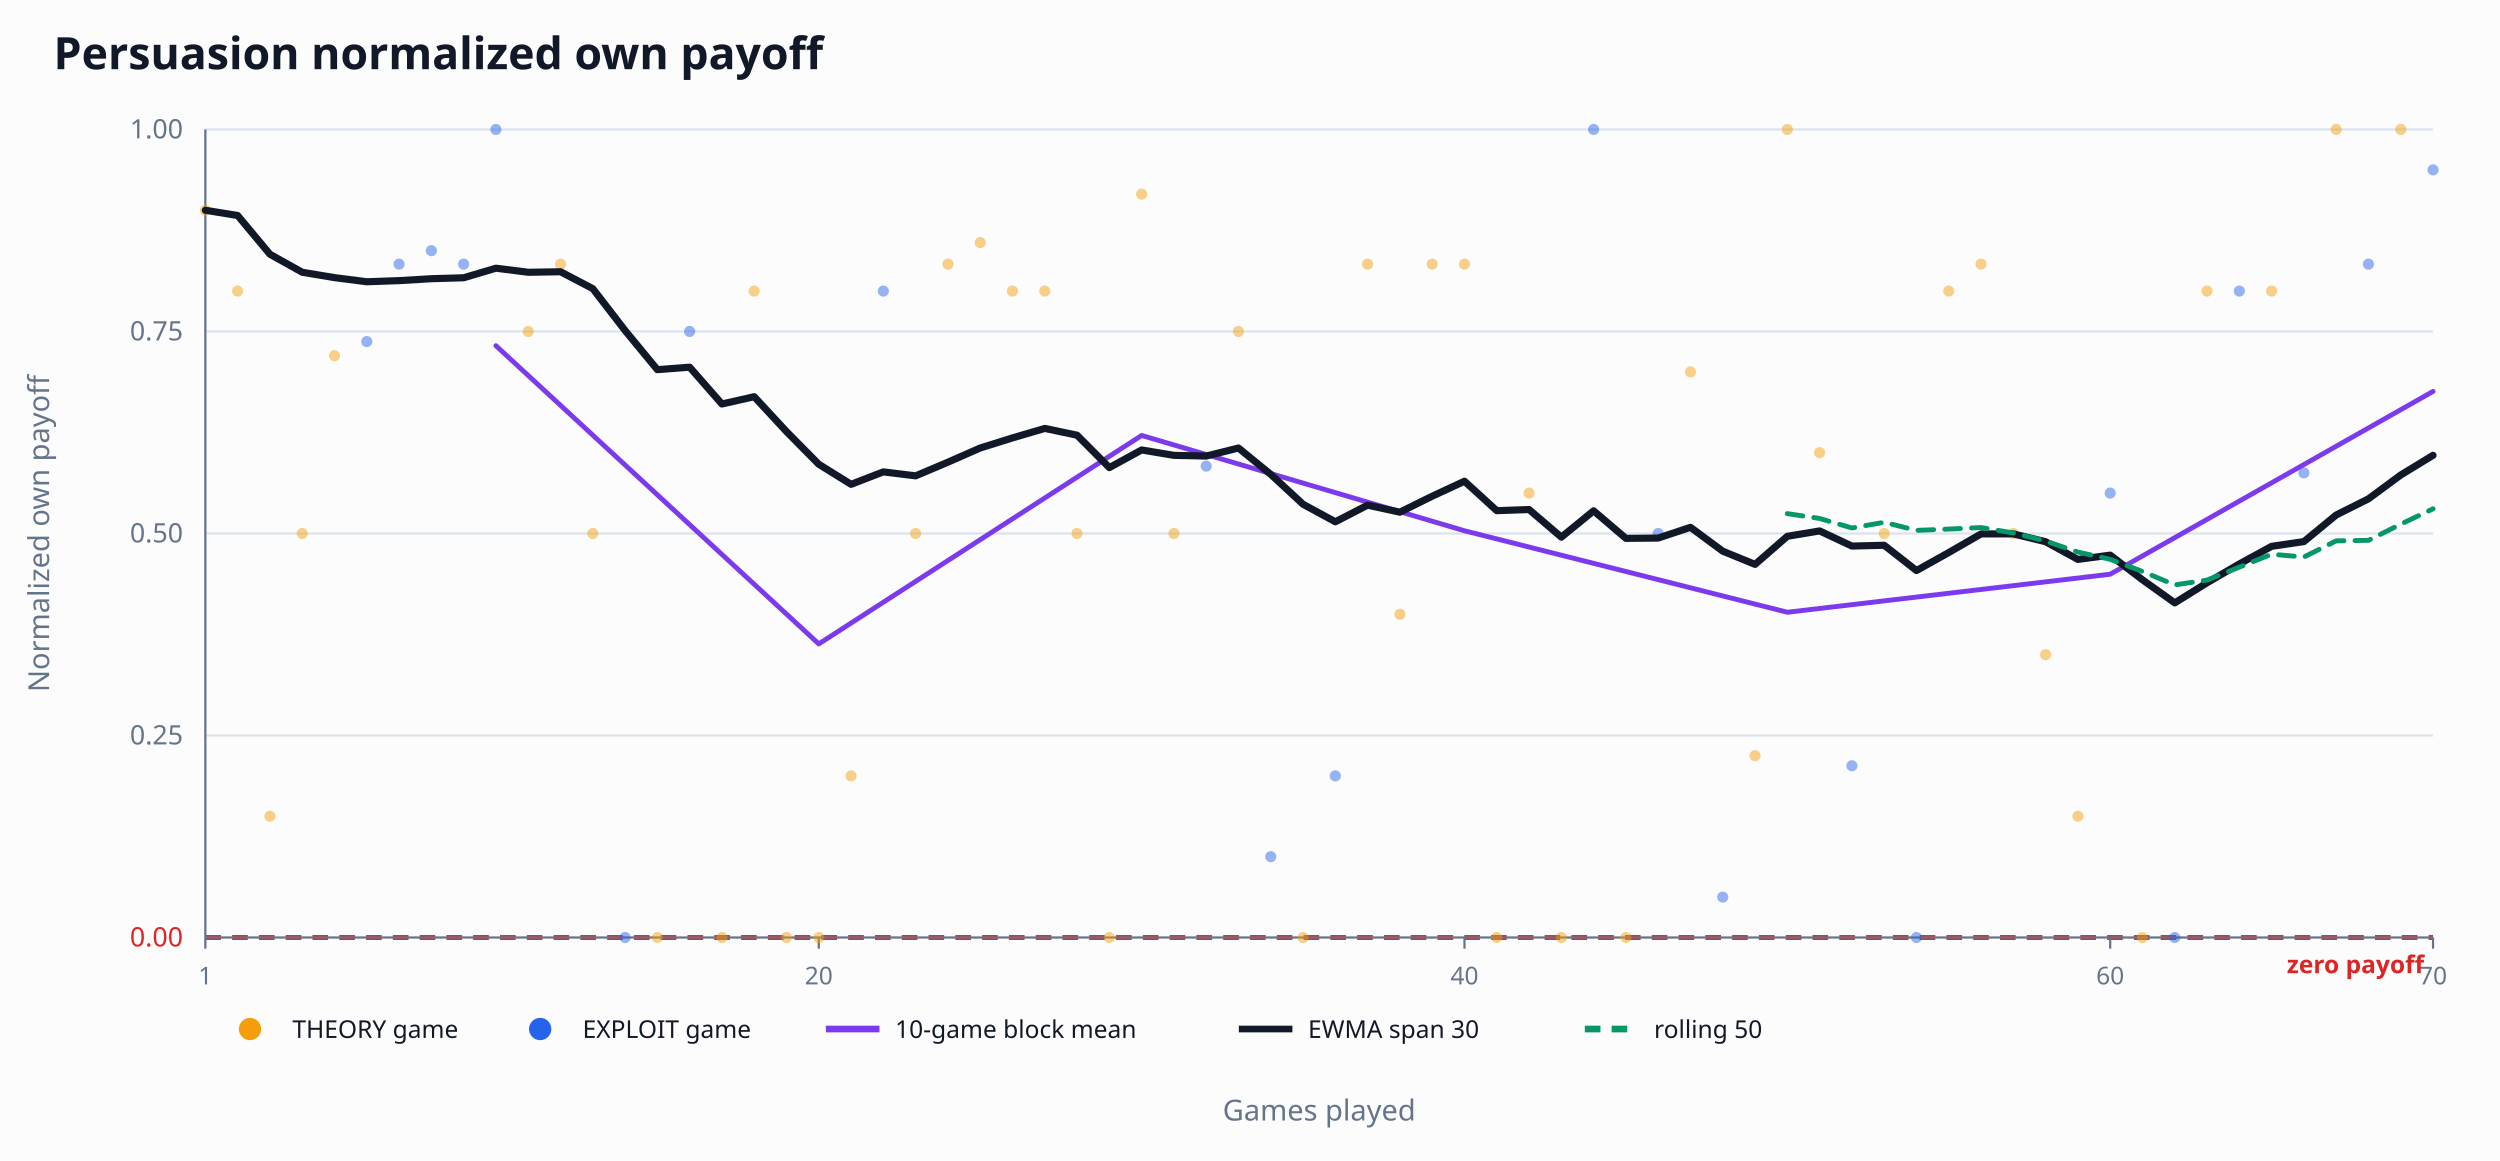
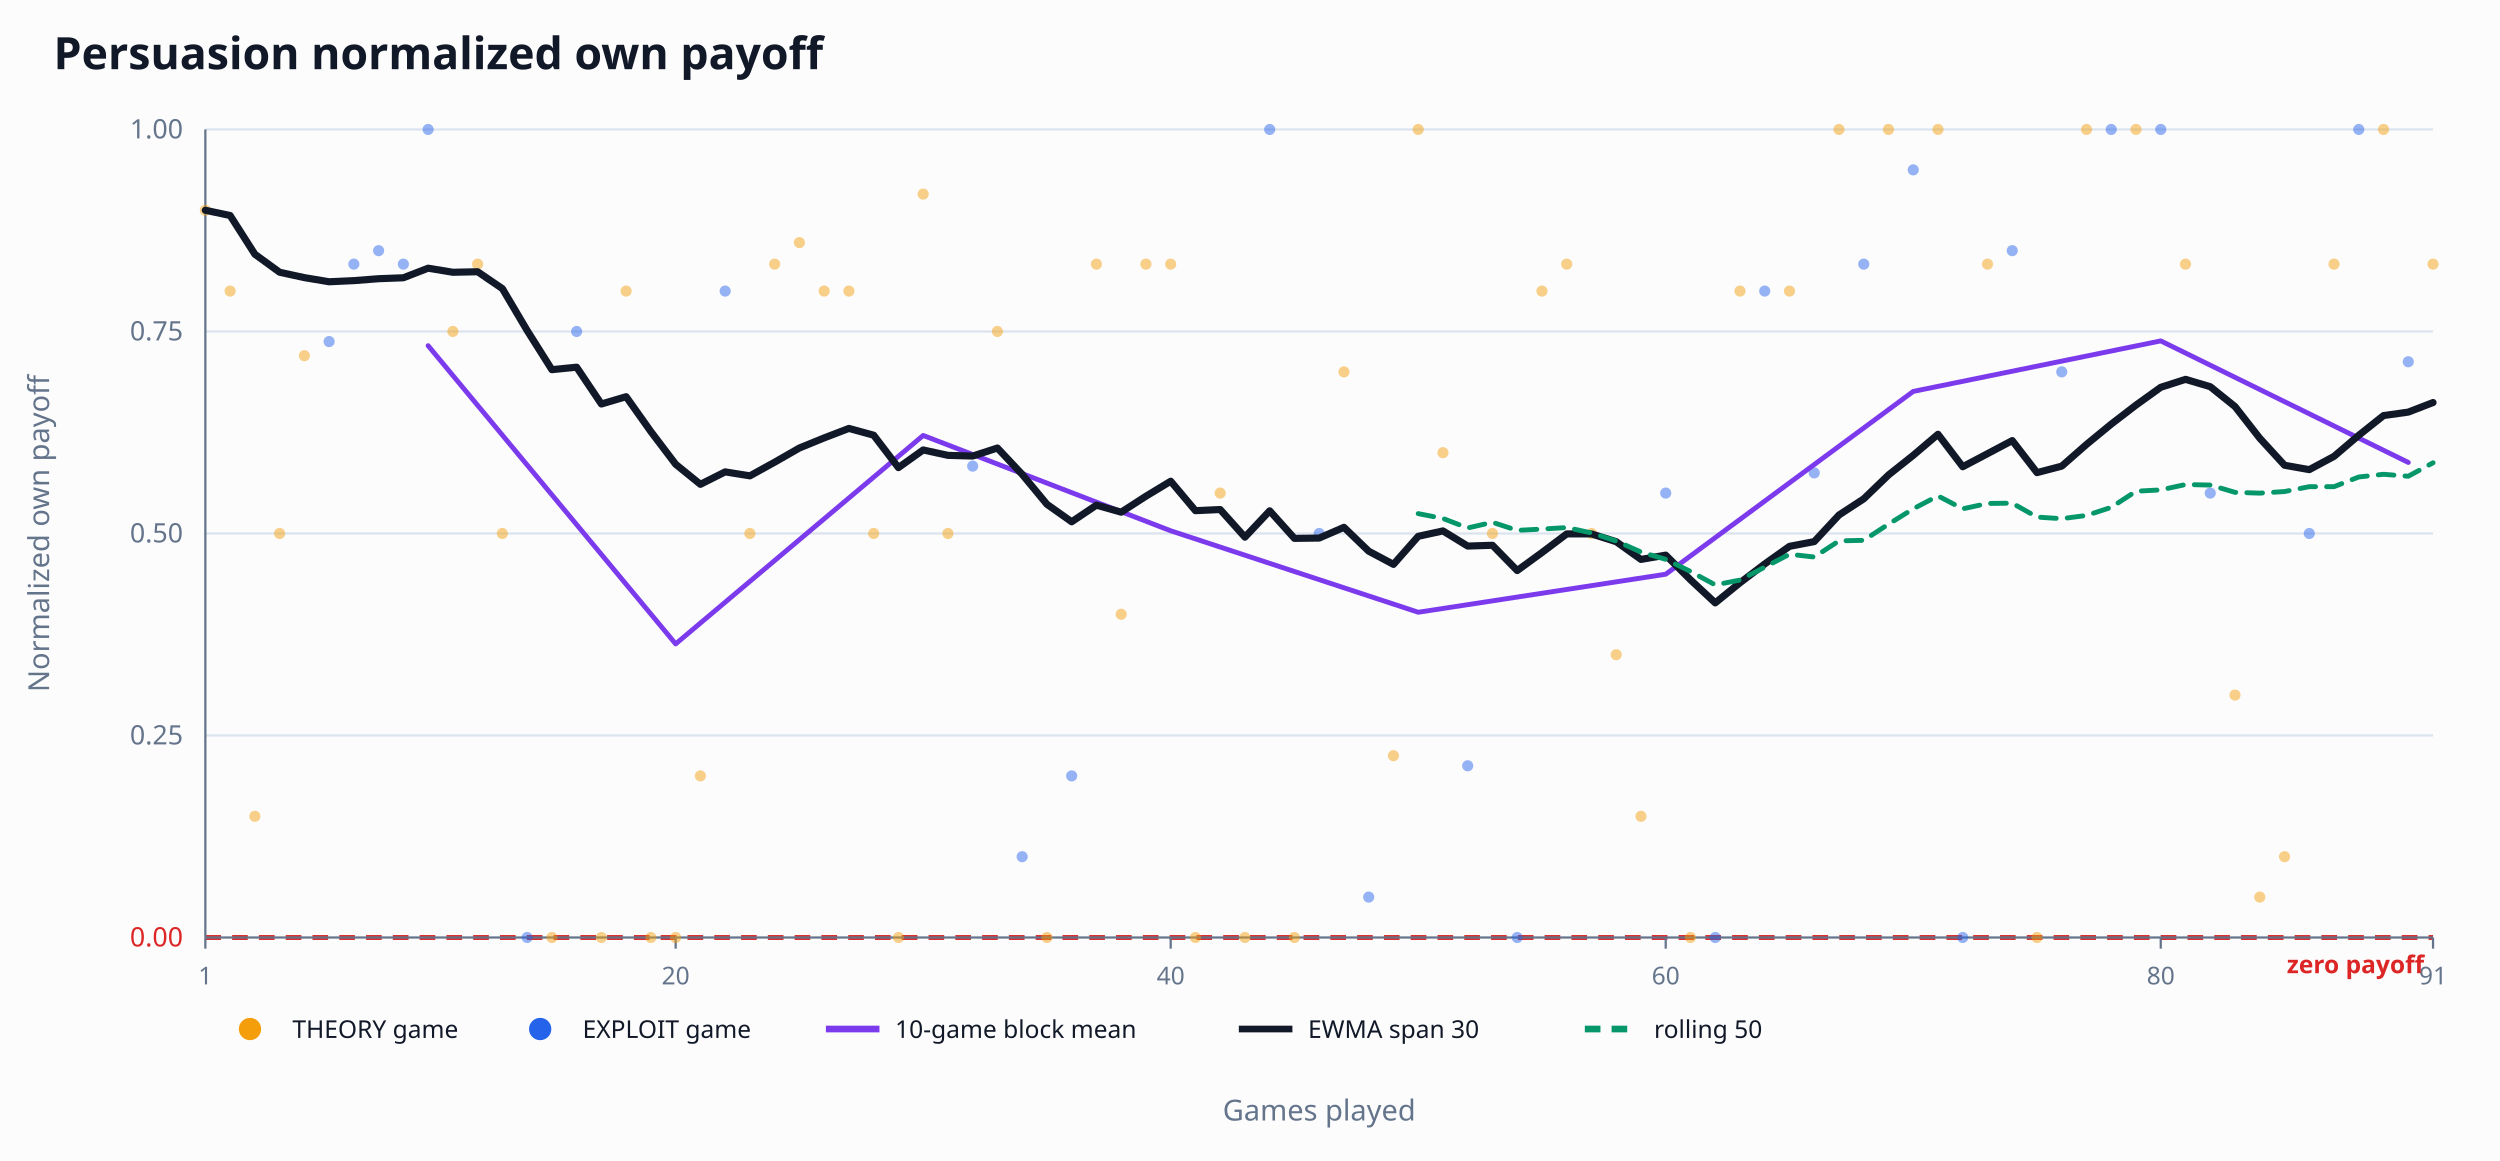
<svg xmlns="http://www.w3.org/2000/svg" width="1120" height="520" viewBox="0 0 1120 520">
  <rect width="100%" height="100%" fill="#fcfcfd" />
  <text x="24" y="31" font-family="system-ui,sans-serif" font-size="20" font-weight="700" fill="#111827">Persuasion normalized own payoff</text>
  <line x1="92" y1="420.00" x2="1090" y2="420.00" stroke="#dc2626" stroke-width="2.2" stroke-dasharray="7,5" />
  <text x="82" y="424.00" text-anchor="end" font-family="system-ui,sans-serif" font-size="12" fill="#dc2626">0.00</text>
  <line x1="92" y1="329.50" x2="1090" y2="329.50" stroke="#dbe3ee" stroke-width="1" />
  <text x="82" y="333.50" text-anchor="end" font-family="system-ui,sans-serif" font-size="12" fill="#64748b">0.25</text>
  <line x1="92" y1="239.00" x2="1090" y2="239.00" stroke="#dbe3ee" stroke-width="1" />
  <text x="82" y="243.00" text-anchor="end" font-family="system-ui,sans-serif" font-size="12" fill="#64748b">0.50</text>
  <line x1="92" y1="148.50" x2="1090" y2="148.50" stroke="#dbe3ee" stroke-width="1" />
  <text x="82" y="152.50" text-anchor="end" font-family="system-ui,sans-serif" font-size="12" fill="#64748b">0.75</text>
  <line x1="92" y1="58.00" x2="1090" y2="58.00" stroke="#dbe3ee" stroke-width="1" />
  <text x="82" y="62.00" text-anchor="end" font-family="system-ui,sans-serif" font-size="12" fill="#64748b">1.00</text>
  <line x1="92.00" y1="420" x2="92.00" y2="425" stroke="#64748b" />
  <text x="92.00" y="441" text-anchor="middle" font-family="system-ui,sans-serif" font-size="11" fill="#64748b">1</text>
-   <line x1="366.81" y1="420" x2="366.81" y2="425" stroke="#64748b" />
-   <text x="366.81" y="441" text-anchor="middle" font-family="system-ui,sans-serif" font-size="11" fill="#64748b">20</text>
-   <line x1="656.09" y1="420" x2="656.09" y2="425" stroke="#64748b" />
-   <text x="656.09" y="441" text-anchor="middle" font-family="system-ui,sans-serif" font-size="11" fill="#64748b">40</text>
-   <line x1="945.36" y1="420" x2="945.36" y2="425" stroke="#64748b" />
-   <text x="945.36" y="441" text-anchor="middle" font-family="system-ui,sans-serif" font-size="11" fill="#64748b">60</text>
+   <line x1="302.69" y1="420" x2="302.69" y2="425" stroke="#64748b" />
+   <text x="302.69" y="441" text-anchor="middle" font-family="system-ui,sans-serif" font-size="11" fill="#64748b">20</text>
+   <line x1="524.47" y1="420" x2="524.47" y2="425" stroke="#64748b" />
+   <text x="524.47" y="441" text-anchor="middle" font-family="system-ui,sans-serif" font-size="11" fill="#64748b">40</text>
+   <line x1="746.24" y1="420" x2="746.24" y2="425" stroke="#64748b" />
+   <text x="746.24" y="441" text-anchor="middle" font-family="system-ui,sans-serif" font-size="11" fill="#64748b">60</text>
+   <line x1="968.02" y1="420" x2="968.02" y2="425" stroke="#64748b" />
+   <text x="968.02" y="441" text-anchor="middle" font-family="system-ui,sans-serif" font-size="11" fill="#64748b">80</text>
  <line x1="1090.00" y1="420" x2="1090.00" y2="425" stroke="#64748b" />
-   <text x="1090.00" y="441" text-anchor="middle" font-family="system-ui,sans-serif" font-size="11" fill="#64748b">70</text>
+   <text x="1090.00" y="441" text-anchor="middle" font-family="system-ui,sans-serif" font-size="11" fill="#64748b">91</text>
  <line x1="92" y1="58" x2="92" y2="420" stroke="#64748b" />
  <line x1="92" y1="420" x2="1090" y2="420" stroke="#64748b" />
  <text x="591.00" y="502" text-anchor="middle" font-family="system-ui,sans-serif" font-size="13" fill="#64748b">Games played</text>
  <text x="22" y="239.00" text-anchor="middle" transform="rotate(-90 22 239.00)" font-family="system-ui,sans-serif" font-size="13" fill="#64748b">Normalized own payoff</text>
  <text x="1086" y="436.00" text-anchor="end" font-family="system-ui,sans-serif" font-size="11" font-weight="700" fill="#dc2626">zero payoff</text>
  <circle cx="92.00" cy="94.20" r="2.5" fill="#f59e0b" opacity="0.48" />
-   <circle cx="106.46" cy="130.40" r="2.5" fill="#f59e0b" opacity="0.48" />
-   <circle cx="120.93" cy="365.70" r="2.5" fill="#f59e0b" opacity="0.48" />
-   <circle cx="135.39" cy="239.00" r="2.5" fill="#f59e0b" opacity="0.48" />
-   <circle cx="149.86" cy="159.36" r="2.5" fill="#f59e0b" opacity="0.48" />
-   <circle cx="164.32" cy="153.02" r="2.5" fill="#2563eb" opacity="0.48" />
-   <circle cx="178.78" cy="118.33" r="2.5" fill="#2563eb" opacity="0.48" />
-   <circle cx="193.25" cy="112.30" r="2.5" fill="#2563eb" opacity="0.48" />
-   <circle cx="207.71" cy="118.33" r="2.5" fill="#2563eb" opacity="0.48" />
-   <circle cx="222.17" cy="58.00" r="2.5" fill="#2563eb" opacity="0.48" />
-   <circle cx="236.64" cy="148.50" r="2.5" fill="#f59e0b" opacity="0.48" />
-   <circle cx="251.10" cy="118.33" r="2.5" fill="#f59e0b" opacity="0.48" />
-   <circle cx="265.57" cy="239.00" r="2.5" fill="#f59e0b" opacity="0.48" />
-   <circle cx="280.03" cy="420.00" r="2.5" fill="#2563eb" opacity="0.48" />
-   <circle cx="294.49" cy="420.00" r="2.5" fill="#f59e0b" opacity="0.48" />
-   <circle cx="308.96" cy="148.50" r="2.5" fill="#2563eb" opacity="0.48" />
-   <circle cx="323.42" cy="420.00" r="2.5" fill="#f59e0b" opacity="0.48" />
-   <circle cx="337.88" cy="130.40" r="2.5" fill="#f59e0b" opacity="0.48" />
-   <circle cx="352.35" cy="420.00" r="2.5" fill="#f59e0b" opacity="0.48" />
-   <circle cx="366.81" cy="420.00" r="2.5" fill="#f59e0b" opacity="0.48" />
-   <circle cx="381.28" cy="347.60" r="2.5" fill="#f59e0b" opacity="0.48" />
-   <circle cx="395.74" cy="130.40" r="2.5" fill="#2563eb" opacity="0.48" />
-   <circle cx="410.20" cy="239.00" r="2.5" fill="#f59e0b" opacity="0.48" />
-   <circle cx="424.67" cy="118.33" r="2.5" fill="#f59e0b" opacity="0.48" />
-   <circle cx="439.13" cy="108.68" r="2.5" fill="#f59e0b" opacity="0.48" />
-   <circle cx="453.59" cy="130.40" r="2.5" fill="#f59e0b" opacity="0.48" />
-   <circle cx="468.06" cy="130.40" r="2.5" fill="#f59e0b" opacity="0.48" />
-   <circle cx="482.52" cy="239.00" r="2.5" fill="#f59e0b" opacity="0.48" />
-   <circle cx="496.99" cy="420.00" r="2.5" fill="#f59e0b" opacity="0.48" />
-   <circle cx="511.45" cy="86.96" r="2.5" fill="#f59e0b" opacity="0.48" />
-   <circle cx="525.91" cy="239.00" r="2.5" fill="#f59e0b" opacity="0.48" />
-   <circle cx="540.38" cy="208.83" r="2.5" fill="#2563eb" opacity="0.48" />
-   <circle cx="554.84" cy="148.50" r="2.5" fill="#f59e0b" opacity="0.48" />
-   <circle cx="569.30" cy="383.80" r="2.5" fill="#2563eb" opacity="0.48" />
-   <circle cx="583.77" cy="420.00" r="2.5" fill="#f59e0b" opacity="0.48" />
-   <circle cx="598.23" cy="347.60" r="2.5" fill="#2563eb" opacity="0.48" />
-   <circle cx="612.70" cy="118.33" r="2.5" fill="#f59e0b" opacity="0.48" />
-   <circle cx="627.16" cy="275.20" r="2.5" fill="#f59e0b" opacity="0.48" />
-   <circle cx="641.62" cy="118.33" r="2.5" fill="#f59e0b" opacity="0.48" />
-   <circle cx="656.09" cy="118.33" r="2.5" fill="#f59e0b" opacity="0.48" />
-   <circle cx="670.55" cy="420.00" r="2.5" fill="#f59e0b" opacity="0.48" />
-   <circle cx="685.01" cy="220.90" r="2.5" fill="#f59e0b" opacity="0.48" />
-   <circle cx="699.48" cy="420.00" r="2.5" fill="#f59e0b" opacity="0.48" />
-   <circle cx="713.94" cy="58.00" r="2.5" fill="#2563eb" opacity="0.48" />
-   <circle cx="728.41" cy="420.00" r="2.5" fill="#f59e0b" opacity="0.48" />
-   <circle cx="742.87" cy="239.00" r="2.5" fill="#2563eb" opacity="0.48" />
-   <circle cx="757.33" cy="166.60" r="2.5" fill="#f59e0b" opacity="0.48" />
-   <circle cx="771.80" cy="401.90" r="2.5" fill="#2563eb" opacity="0.48" />
-   <circle cx="786.26" cy="338.55" r="2.5" fill="#f59e0b" opacity="0.48" />
-   <circle cx="800.72" cy="58.00" r="2.5" fill="#f59e0b" opacity="0.48" />
-   <circle cx="815.19" cy="202.80" r="2.5" fill="#f59e0b" opacity="0.48" />
-   <circle cx="829.65" cy="343.07" r="2.5" fill="#2563eb" opacity="0.48" />
-   <circle cx="844.12" cy="239.00" r="2.5" fill="#f59e0b" opacity="0.48" />
-   <circle cx="858.58" cy="420.00" r="2.5" fill="#2563eb" opacity="0.48" />
-   <circle cx="873.04" cy="130.40" r="2.5" fill="#f59e0b" opacity="0.48" />
-   <circle cx="887.51" cy="118.33" r="2.5" fill="#f59e0b" opacity="0.48" />
-   <circle cx="901.97" cy="239.00" r="2.5" fill="#f59e0b" opacity="0.48" />
-   <circle cx="916.43" cy="293.30" r="2.5" fill="#f59e0b" opacity="0.48" />
-   <circle cx="930.90" cy="365.70" r="2.5" fill="#f59e0b" opacity="0.48" />
-   <circle cx="945.36" cy="220.90" r="2.5" fill="#2563eb" opacity="0.48" />
-   <circle cx="959.83" cy="420.00" r="2.5" fill="#f59e0b" opacity="0.48" />
-   <circle cx="974.29" cy="420.00" r="2.5" fill="#2563eb" opacity="0.48" />
-   <circle cx="988.75" cy="130.40" r="2.5" fill="#f59e0b" opacity="0.48" />
-   <circle cx="1003.22" cy="130.40" r="2.5" fill="#2563eb" opacity="0.48" />
-   <circle cx="1017.68" cy="130.40" r="2.5" fill="#f59e0b" opacity="0.48" />
-   <circle cx="1032.14" cy="211.85" r="2.5" fill="#2563eb" opacity="0.48" />
-   <circle cx="1046.61" cy="58.00" r="2.5" fill="#f59e0b" opacity="0.48" />
-   <circle cx="1061.07" cy="118.33" r="2.5" fill="#2563eb" opacity="0.48" />
-   <circle cx="1075.54" cy="58.00" r="2.5" fill="#f59e0b" opacity="0.48" />
-   <circle cx="1090.00" cy="76.10" r="2.5" fill="#2563eb" opacity="0.48" />
-   <polyline points="222.17,154.87 366.81,288.47 511.45,195.08 656.09,237.79 800.72,274.29 945.36,257.25 1090.00,175.35" fill="none" stroke="#7c3aed" stroke-width="2.2" stroke-linejoin="round" stroke-linecap="round" />
-   <polyline points="92.00,94.20 106.46,96.54 120.93,113.90 135.39,121.97 149.86,124.38 164.32,126.23 178.78,125.72 193.25,124.86 207.71,124.44 222.17,120.15 236.64,121.98 251.10,121.74 265.57,129.31 280.03,148.06 294.49,165.61 308.96,164.50 323.42,180.99 337.88,177.72 352.35,193.35 366.81,207.98 381.28,216.98 395.74,211.40 410.20,213.18 424.67,207.06 439.13,200.71 453.59,196.18 468.06,191.93 482.52,194.97 496.99,209.49 511.45,201.58 525.91,204.00 540.38,204.31 554.84,200.71 569.30,212.52 583.77,225.91 598.23,233.76 612.70,226.31 627.16,229.46 641.62,222.30 656.09,215.59 670.55,228.78 685.01,228.27 699.48,240.64 713.94,228.85 728.41,241.19 742.87,241.05 757.33,236.24 771.80,246.93 786.26,252.84 800.72,240.27 815.19,237.85 829.65,244.64 844.12,244.28 858.58,255.61 873.04,247.54 887.51,239.20 901.97,239.19 916.43,242.68 930.90,250.62 945.36,248.70 959.83,259.75 974.29,270.09 988.75,261.08 1003.22,252.65 1017.68,244.76 1032.14,242.64 1046.61,230.72 1061.07,223.47 1075.54,212.80 1090.00,203.98" fill="none" stroke="#111827" stroke-width="3.2" stroke-linejoin="round" stroke-linecap="round" />
-   <polyline points="800.72,230.10 815.19,232.27 829.65,236.53 844.12,233.99 858.58,237.61 873.04,237.03 887.51,236.34 901.97,238.75 916.43,242.37 930.90,247.32 945.36,250.58 959.83,256.01 974.29,262.04 988.75,259.87 1003.22,254.08 1017.68,248.29 1032.14,249.55 1046.61,242.31 1061.07,242.07 1075.54,234.83 1090.00,227.95" fill="none" stroke="#059669" stroke-width="2.2" stroke-linejoin="round" stroke-linecap="round" stroke-dasharray="7,5" />
+   <circle cx="103.09" cy="130.40" r="2.5" fill="#f59e0b" opacity="0.48" />
+   <circle cx="114.18" cy="365.70" r="2.5" fill="#f59e0b" opacity="0.48" />
+   <circle cx="125.27" cy="239.00" r="2.5" fill="#f59e0b" opacity="0.48" />
+   <circle cx="136.36" cy="159.36" r="2.5" fill="#f59e0b" opacity="0.48" />
+   <circle cx="147.44" cy="153.02" r="2.5" fill="#2563eb" opacity="0.48" />
+   <circle cx="158.53" cy="118.33" r="2.5" fill="#2563eb" opacity="0.48" />
+   <circle cx="169.62" cy="112.30" r="2.5" fill="#2563eb" opacity="0.48" />
+   <circle cx="180.71" cy="118.33" r="2.5" fill="#2563eb" opacity="0.48" />
+   <circle cx="191.80" cy="58.00" r="2.5" fill="#2563eb" opacity="0.48" />
+   <circle cx="202.89" cy="148.50" r="2.5" fill="#f59e0b" opacity="0.48" />
+   <circle cx="213.98" cy="118.33" r="2.5" fill="#f59e0b" opacity="0.48" />
+   <circle cx="225.07" cy="239.00" r="2.5" fill="#f59e0b" opacity="0.48" />
+   <circle cx="236.16" cy="420.00" r="2.5" fill="#2563eb" opacity="0.48" />
+   <circle cx="247.24" cy="420.00" r="2.5" fill="#f59e0b" opacity="0.48" />
+   <circle cx="258.33" cy="148.50" r="2.5" fill="#2563eb" opacity="0.48" />
+   <circle cx="269.42" cy="420.00" r="2.5" fill="#f59e0b" opacity="0.48" />
+   <circle cx="280.51" cy="130.40" r="2.5" fill="#f59e0b" opacity="0.48" />
+   <circle cx="291.60" cy="420.00" r="2.5" fill="#f59e0b" opacity="0.48" />
+   <circle cx="302.69" cy="420.00" r="2.5" fill="#f59e0b" opacity="0.48" />
+   <circle cx="313.78" cy="347.60" r="2.5" fill="#f59e0b" opacity="0.48" />
+   <circle cx="324.87" cy="130.40" r="2.5" fill="#2563eb" opacity="0.48" />
+   <circle cx="335.96" cy="239.00" r="2.5" fill="#f59e0b" opacity="0.48" />
+   <circle cx="347.04" cy="118.33" r="2.5" fill="#f59e0b" opacity="0.48" />
+   <circle cx="358.13" cy="108.68" r="2.5" fill="#f59e0b" opacity="0.48" />
+   <circle cx="369.22" cy="130.40" r="2.5" fill="#f59e0b" opacity="0.48" />
+   <circle cx="380.31" cy="130.40" r="2.5" fill="#f59e0b" opacity="0.48" />
+   <circle cx="391.40" cy="239.00" r="2.5" fill="#f59e0b" opacity="0.48" />
+   <circle cx="402.49" cy="420.00" r="2.5" fill="#f59e0b" opacity="0.48" />
+   <circle cx="413.58" cy="86.96" r="2.5" fill="#f59e0b" opacity="0.48" />
+   <circle cx="424.67" cy="239.00" r="2.5" fill="#f59e0b" opacity="0.48" />
+   <circle cx="435.76" cy="208.83" r="2.5" fill="#2563eb" opacity="0.48" />
+   <circle cx="446.84" cy="148.50" r="2.5" fill="#f59e0b" opacity="0.48" />
+   <circle cx="457.93" cy="383.80" r="2.5" fill="#2563eb" opacity="0.48" />
+   <circle cx="469.02" cy="420.00" r="2.5" fill="#f59e0b" opacity="0.48" />
+   <circle cx="480.11" cy="347.60" r="2.5" fill="#2563eb" opacity="0.48" />
+   <circle cx="491.20" cy="118.33" r="2.5" fill="#f59e0b" opacity="0.48" />
+   <circle cx="502.29" cy="275.20" r="2.5" fill="#f59e0b" opacity="0.48" />
+   <circle cx="513.38" cy="118.33" r="2.5" fill="#f59e0b" opacity="0.48" />
+   <circle cx="524.47" cy="118.33" r="2.5" fill="#f59e0b" opacity="0.48" />
+   <circle cx="535.56" cy="420.00" r="2.5" fill="#f59e0b" opacity="0.48" />
+   <circle cx="546.64" cy="220.90" r="2.5" fill="#f59e0b" opacity="0.48" />
+   <circle cx="557.73" cy="420.00" r="2.5" fill="#f59e0b" opacity="0.48" />
+   <circle cx="568.82" cy="58.00" r="2.5" fill="#2563eb" opacity="0.48" />
+   <circle cx="579.91" cy="420.00" r="2.5" fill="#f59e0b" opacity="0.48" />
+   <circle cx="591.00" cy="239.00" r="2.5" fill="#2563eb" opacity="0.48" />
+   <circle cx="602.09" cy="166.60" r="2.5" fill="#f59e0b" opacity="0.48" />
+   <circle cx="613.18" cy="401.90" r="2.5" fill="#2563eb" opacity="0.48" />
+   <circle cx="624.27" cy="338.55" r="2.5" fill="#f59e0b" opacity="0.48" />
+   <circle cx="635.36" cy="58.00" r="2.5" fill="#f59e0b" opacity="0.48" />
+   <circle cx="646.44" cy="202.80" r="2.5" fill="#f59e0b" opacity="0.48" />
+   <circle cx="657.53" cy="343.07" r="2.5" fill="#2563eb" opacity="0.48" />
+   <circle cx="668.62" cy="239.00" r="2.5" fill="#f59e0b" opacity="0.48" />
+   <circle cx="679.71" cy="420.00" r="2.5" fill="#2563eb" opacity="0.48" />
+   <circle cx="690.80" cy="130.40" r="2.5" fill="#f59e0b" opacity="0.48" />
+   <circle cx="701.89" cy="118.33" r="2.5" fill="#f59e0b" opacity="0.48" />
+   <circle cx="712.98" cy="239.00" r="2.5" fill="#f59e0b" opacity="0.48" />
+   <circle cx="724.07" cy="293.30" r="2.5" fill="#f59e0b" opacity="0.48" />
+   <circle cx="735.16" cy="365.70" r="2.5" fill="#f59e0b" opacity="0.48" />
+   <circle cx="746.24" cy="220.90" r="2.5" fill="#2563eb" opacity="0.48" />
+   <circle cx="757.33" cy="420.00" r="2.5" fill="#f59e0b" opacity="0.48" />
+   <circle cx="768.42" cy="420.00" r="2.5" fill="#2563eb" opacity="0.48" />
+   <circle cx="779.51" cy="130.40" r="2.5" fill="#f59e0b" opacity="0.48" />
+   <circle cx="790.60" cy="130.40" r="2.5" fill="#2563eb" opacity="0.48" />
+   <circle cx="801.69" cy="130.40" r="2.5" fill="#f59e0b" opacity="0.48" />
+   <circle cx="812.78" cy="211.85" r="2.5" fill="#2563eb" opacity="0.48" />
+   <circle cx="823.87" cy="58.00" r="2.5" fill="#f59e0b" opacity="0.48" />
+   <circle cx="834.96" cy="118.33" r="2.5" fill="#2563eb" opacity="0.48" />
+   <circle cx="846.04" cy="58.00" r="2.5" fill="#f59e0b" opacity="0.48" />
+   <circle cx="857.13" cy="76.10" r="2.5" fill="#2563eb" opacity="0.48" />
+   <circle cx="868.22" cy="58.00" r="2.5" fill="#f59e0b" opacity="0.48" />
+   <circle cx="879.31" cy="420.00" r="2.5" fill="#2563eb" opacity="0.48" />
+   <circle cx="890.40" cy="118.33" r="2.5" fill="#f59e0b" opacity="0.48" />
+   <circle cx="901.49" cy="112.30" r="2.5" fill="#2563eb" opacity="0.48" />
+   <circle cx="912.58" cy="420.00" r="2.5" fill="#f59e0b" opacity="0.48" />
+   <circle cx="923.67" cy="166.60" r="2.5" fill="#2563eb" opacity="0.48" />
+   <circle cx="934.76" cy="58.00" r="2.5" fill="#f59e0b" opacity="0.48" />
+   <circle cx="945.84" cy="58.00" r="2.5" fill="#2563eb" opacity="0.48" />
+   <circle cx="956.93" cy="58.00" r="2.5" fill="#f59e0b" opacity="0.48" />
+   <circle cx="968.02" cy="58.00" r="2.5" fill="#2563eb" opacity="0.48" />
+   <circle cx="979.11" cy="118.33" r="2.5" fill="#f59e0b" opacity="0.48" />
+   <circle cx="990.20" cy="220.90" r="2.5" fill="#2563eb" opacity="0.48" />
+   <circle cx="1001.29" cy="311.40" r="2.5" fill="#f59e0b" opacity="0.48" />
+   <circle cx="1012.38" cy="401.90" r="2.5" fill="#f59e0b" opacity="0.48" />
+   <circle cx="1023.47" cy="383.80" r="2.5" fill="#f59e0b" opacity="0.48" />
+   <circle cx="1034.56" cy="239.00" r="2.5" fill="#2563eb" opacity="0.48" />
+   <circle cx="1045.64" cy="118.33" r="2.5" fill="#f59e0b" opacity="0.48" />
+   <circle cx="1056.73" cy="58.00" r="2.5" fill="#2563eb" opacity="0.48" />
+   <circle cx="1067.82" cy="58.00" r="2.5" fill="#f59e0b" opacity="0.48" />
+   <circle cx="1078.91" cy="162.07" r="2.5" fill="#2563eb" opacity="0.48" />
+   <circle cx="1090.00" cy="118.33" r="2.5" fill="#f59e0b" opacity="0.48" />
+   <polyline points="191.80,154.87 302.69,288.47 413.58,195.08 524.47,237.79 635.36,274.29 746.24,257.25 857.13,175.35 968.02,152.72 1078.91,207.17" fill="none" stroke="#7c3aed" stroke-width="2.2" stroke-linejoin="round" stroke-linecap="round" />
+   <polyline points="92.00,94.20 103.09,96.54 114.18,113.90 125.27,121.97 136.36,124.38 147.44,126.23 158.53,125.72 169.62,124.86 180.71,124.44 191.80,120.15 202.89,121.98 213.98,121.74 225.07,129.31 236.16,148.06 247.24,165.61 258.33,164.50 269.42,180.99 280.51,177.72 291.60,193.35 302.69,207.98 313.78,216.98 324.87,211.40 335.96,213.18 347.04,207.06 358.13,200.71 369.22,196.18 380.31,191.93 391.40,194.97 402.49,209.49 413.58,201.58 424.67,204.00 435.76,204.31 446.84,200.71 457.93,212.52 469.02,225.91 480.11,233.76 491.20,226.31 502.29,229.46 513.38,222.30 524.47,215.59 535.56,228.78 546.64,228.27 557.73,240.64 568.82,228.85 579.91,241.19 591.00,241.05 602.09,236.24 613.18,246.93 624.27,252.84 635.36,240.27 646.44,237.85 657.53,244.64 668.62,244.28 679.71,255.61 690.80,247.54 701.89,239.20 712.98,239.19 724.07,242.68 735.16,250.62 746.24,248.70 757.33,259.75 768.42,270.09 779.51,261.08 790.60,252.65 801.69,244.76 812.78,242.64 823.87,230.72 834.96,223.47 846.04,212.80 857.13,203.98 868.22,194.56 879.31,209.10 890.40,203.25 901.49,197.38 912.58,211.74 923.67,208.83 934.76,199.10 945.84,190.00 956.93,181.48 968.02,173.51 979.11,169.95 990.20,173.24 1001.29,182.15 1012.38,196.33 1023.47,208.43 1034.56,210.40 1045.64,204.46 1056.73,195.01 1067.82,186.17 1078.91,184.62 1090.00,180.34" fill="none" stroke="#111827" stroke-width="3.2" stroke-linejoin="round" stroke-linecap="round" />
+   <polyline points="635.36,230.10 646.44,232.27 657.53,236.53 668.62,233.99 679.71,237.61 690.80,237.03 701.89,236.34 712.98,238.75 724.07,242.37 735.16,247.32 746.24,250.58 757.33,256.01 768.42,262.04 779.51,259.87 790.60,254.08 801.69,248.29 812.78,249.55 823.87,242.31 834.96,242.07 846.04,234.83 857.13,227.95 868.22,222.16 879.31,227.95 890.40,225.54 901.49,225.42 912.58,231.65 923.67,232.37 934.76,230.92 945.84,227.30 956.93,220.06 968.02,219.48 979.11,217.07 990.20,217.31 1001.29,220.57 1012.38,220.93 1023.47,220.21 1034.56,218.03 1045.64,218.03 1056.73,213.69 1067.82,212.48 1078.91,213.36 1090.00,207.32" fill="none" stroke="#059669" stroke-width="2.2" stroke-linejoin="round" stroke-linecap="round" stroke-dasharray="7,5" />
  <circle cx="112" cy="461" r="5" fill="#f59e0b" />
  <text x="131" y="465" font-family="system-ui,sans-serif" font-size="11" fill="#111827">THEORY game</text>
  <circle cx="242" cy="461" r="5" fill="#2563eb" />
  <text x="261" y="465" font-family="system-ui,sans-serif" font-size="11" fill="#111827">EXPLOIT game</text>
  <line x1="370" y1="461" x2="394" y2="461" stroke="#7c3aed" stroke-width="3" />
  <text x="401" y="465" font-family="system-ui,sans-serif" font-size="11" fill="#111827">10-game block mean</text>
  <line x1="555" y1="461" x2="579" y2="461" stroke="#111827" stroke-width="3" />
  <text x="586" y="465" font-family="system-ui,sans-serif" font-size="11" fill="#111827">EWMA span 30</text>
  <line x1="710" y1="461" x2="734" y2="461" stroke="#059669" stroke-width="3" stroke-dasharray="7,5" />
  <text x="741" y="465" font-family="system-ui,sans-serif" font-size="11" fill="#111827">rolling 50</text>
</svg>
